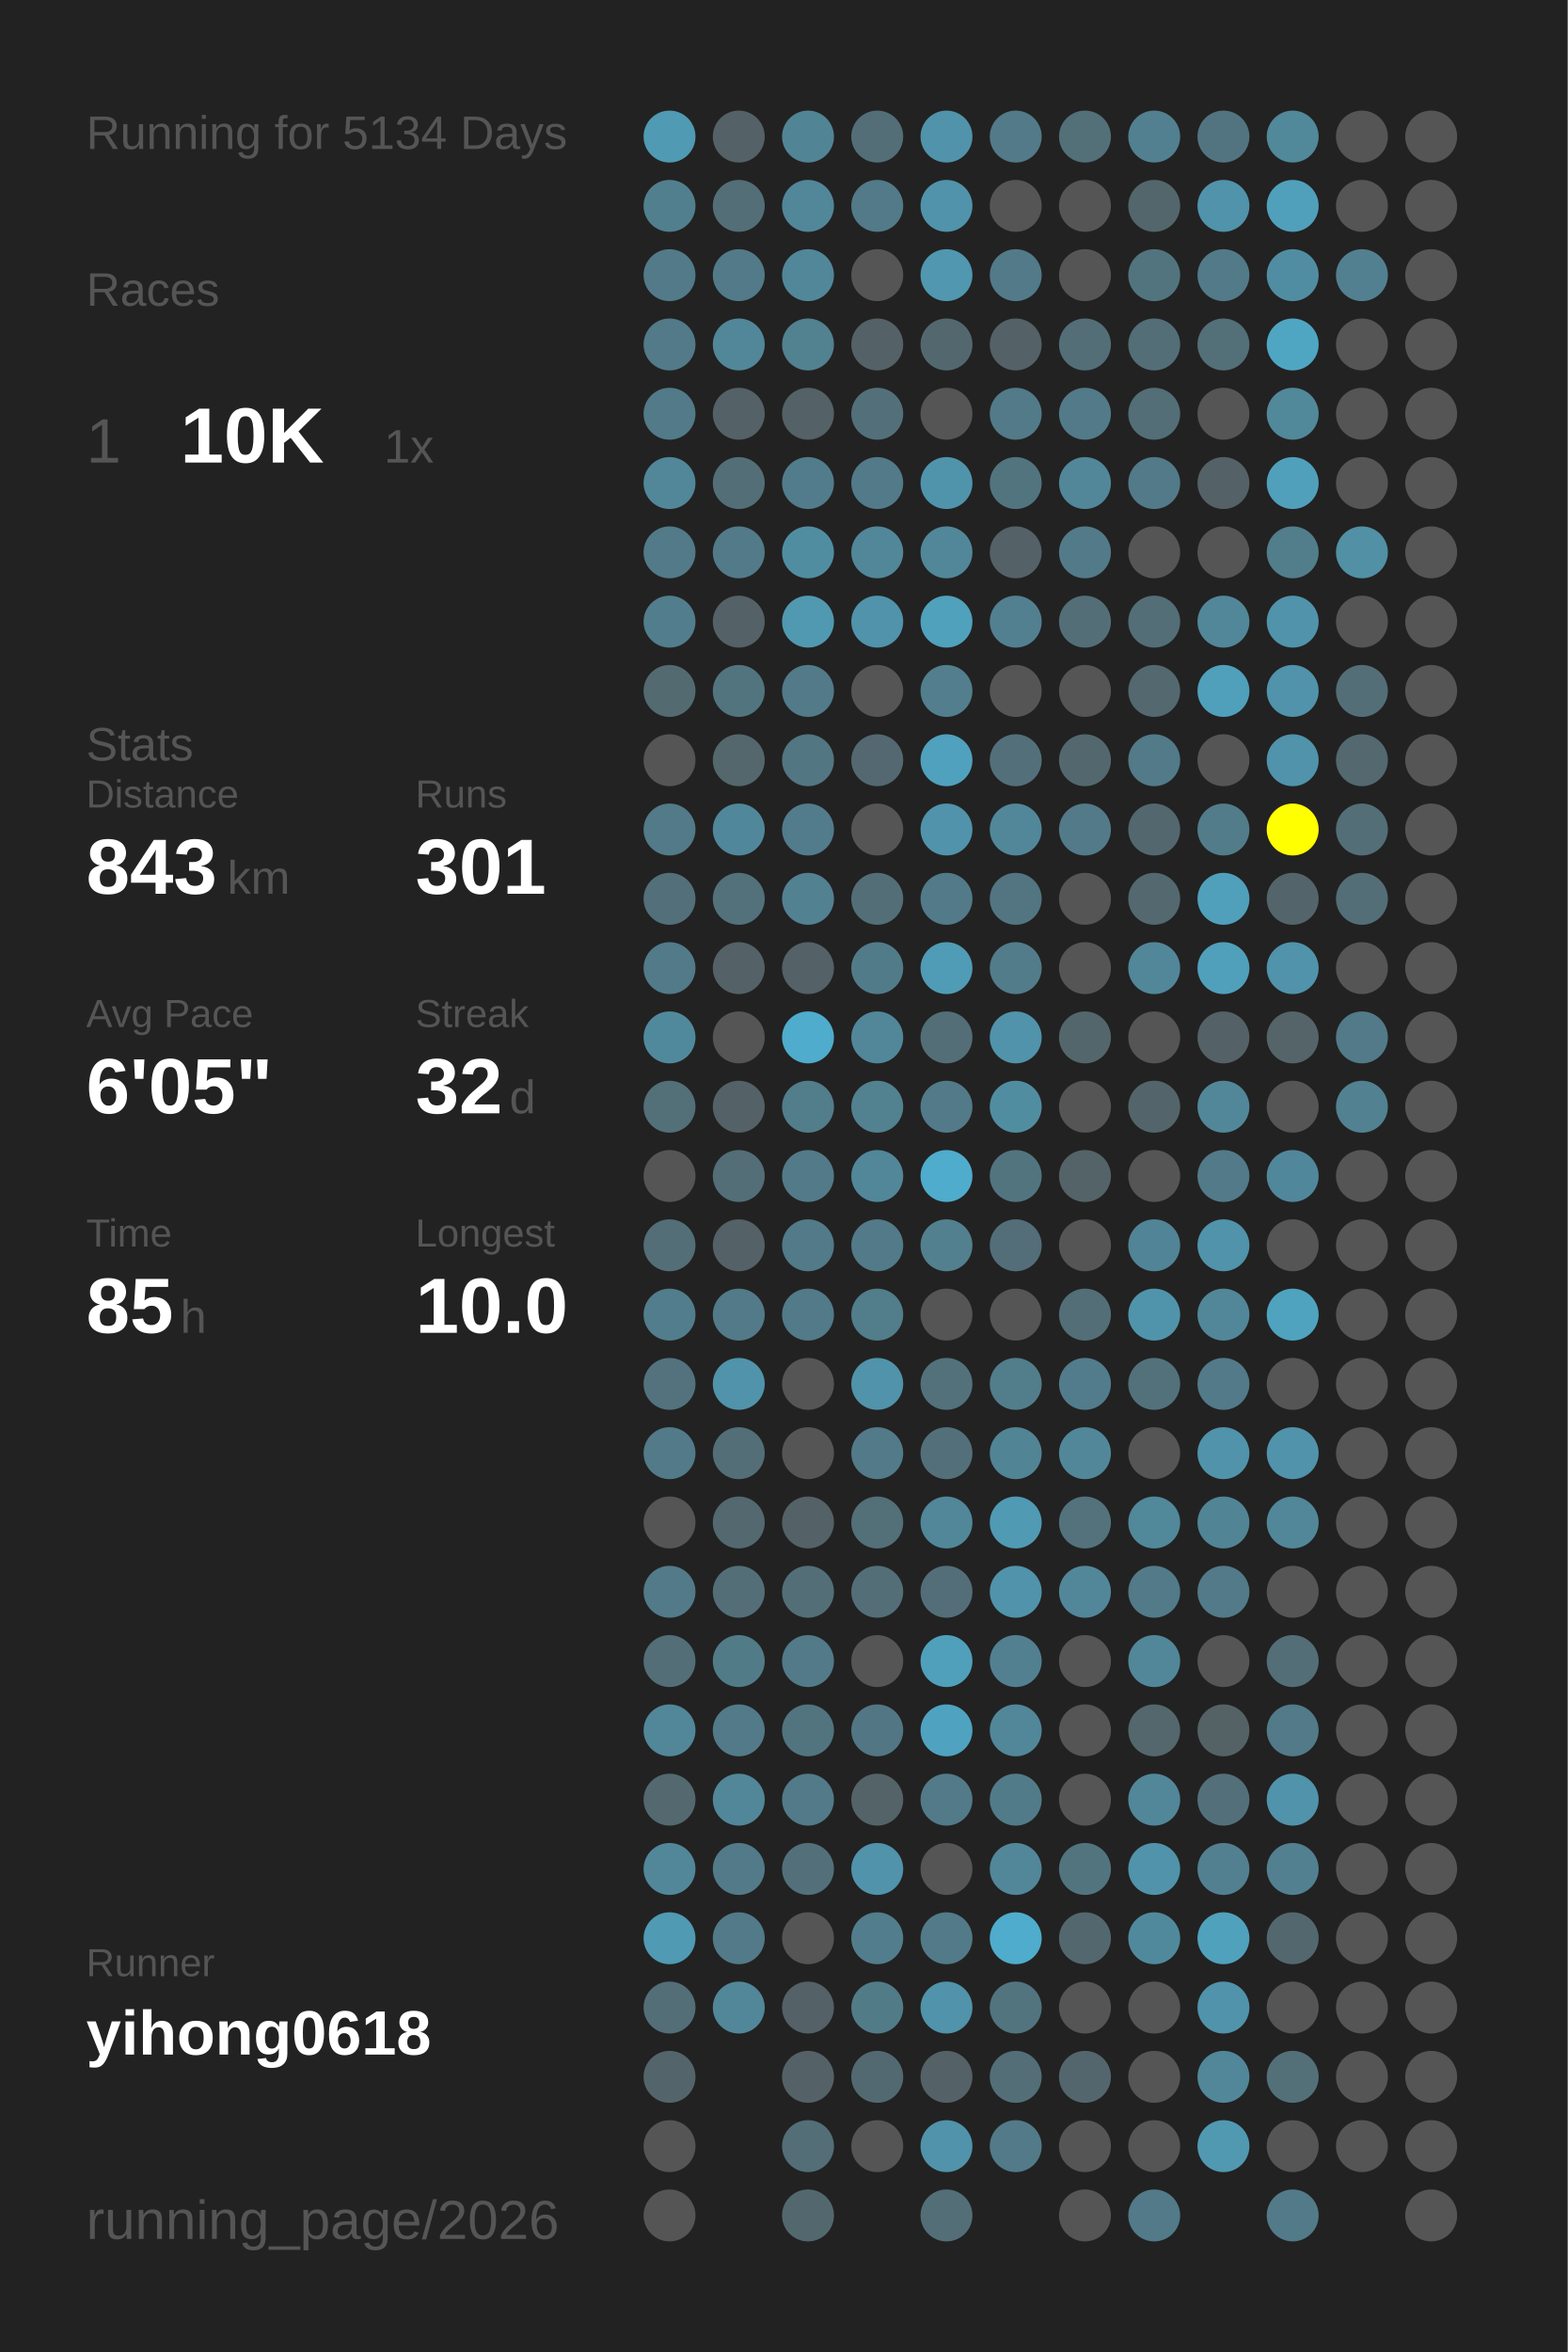
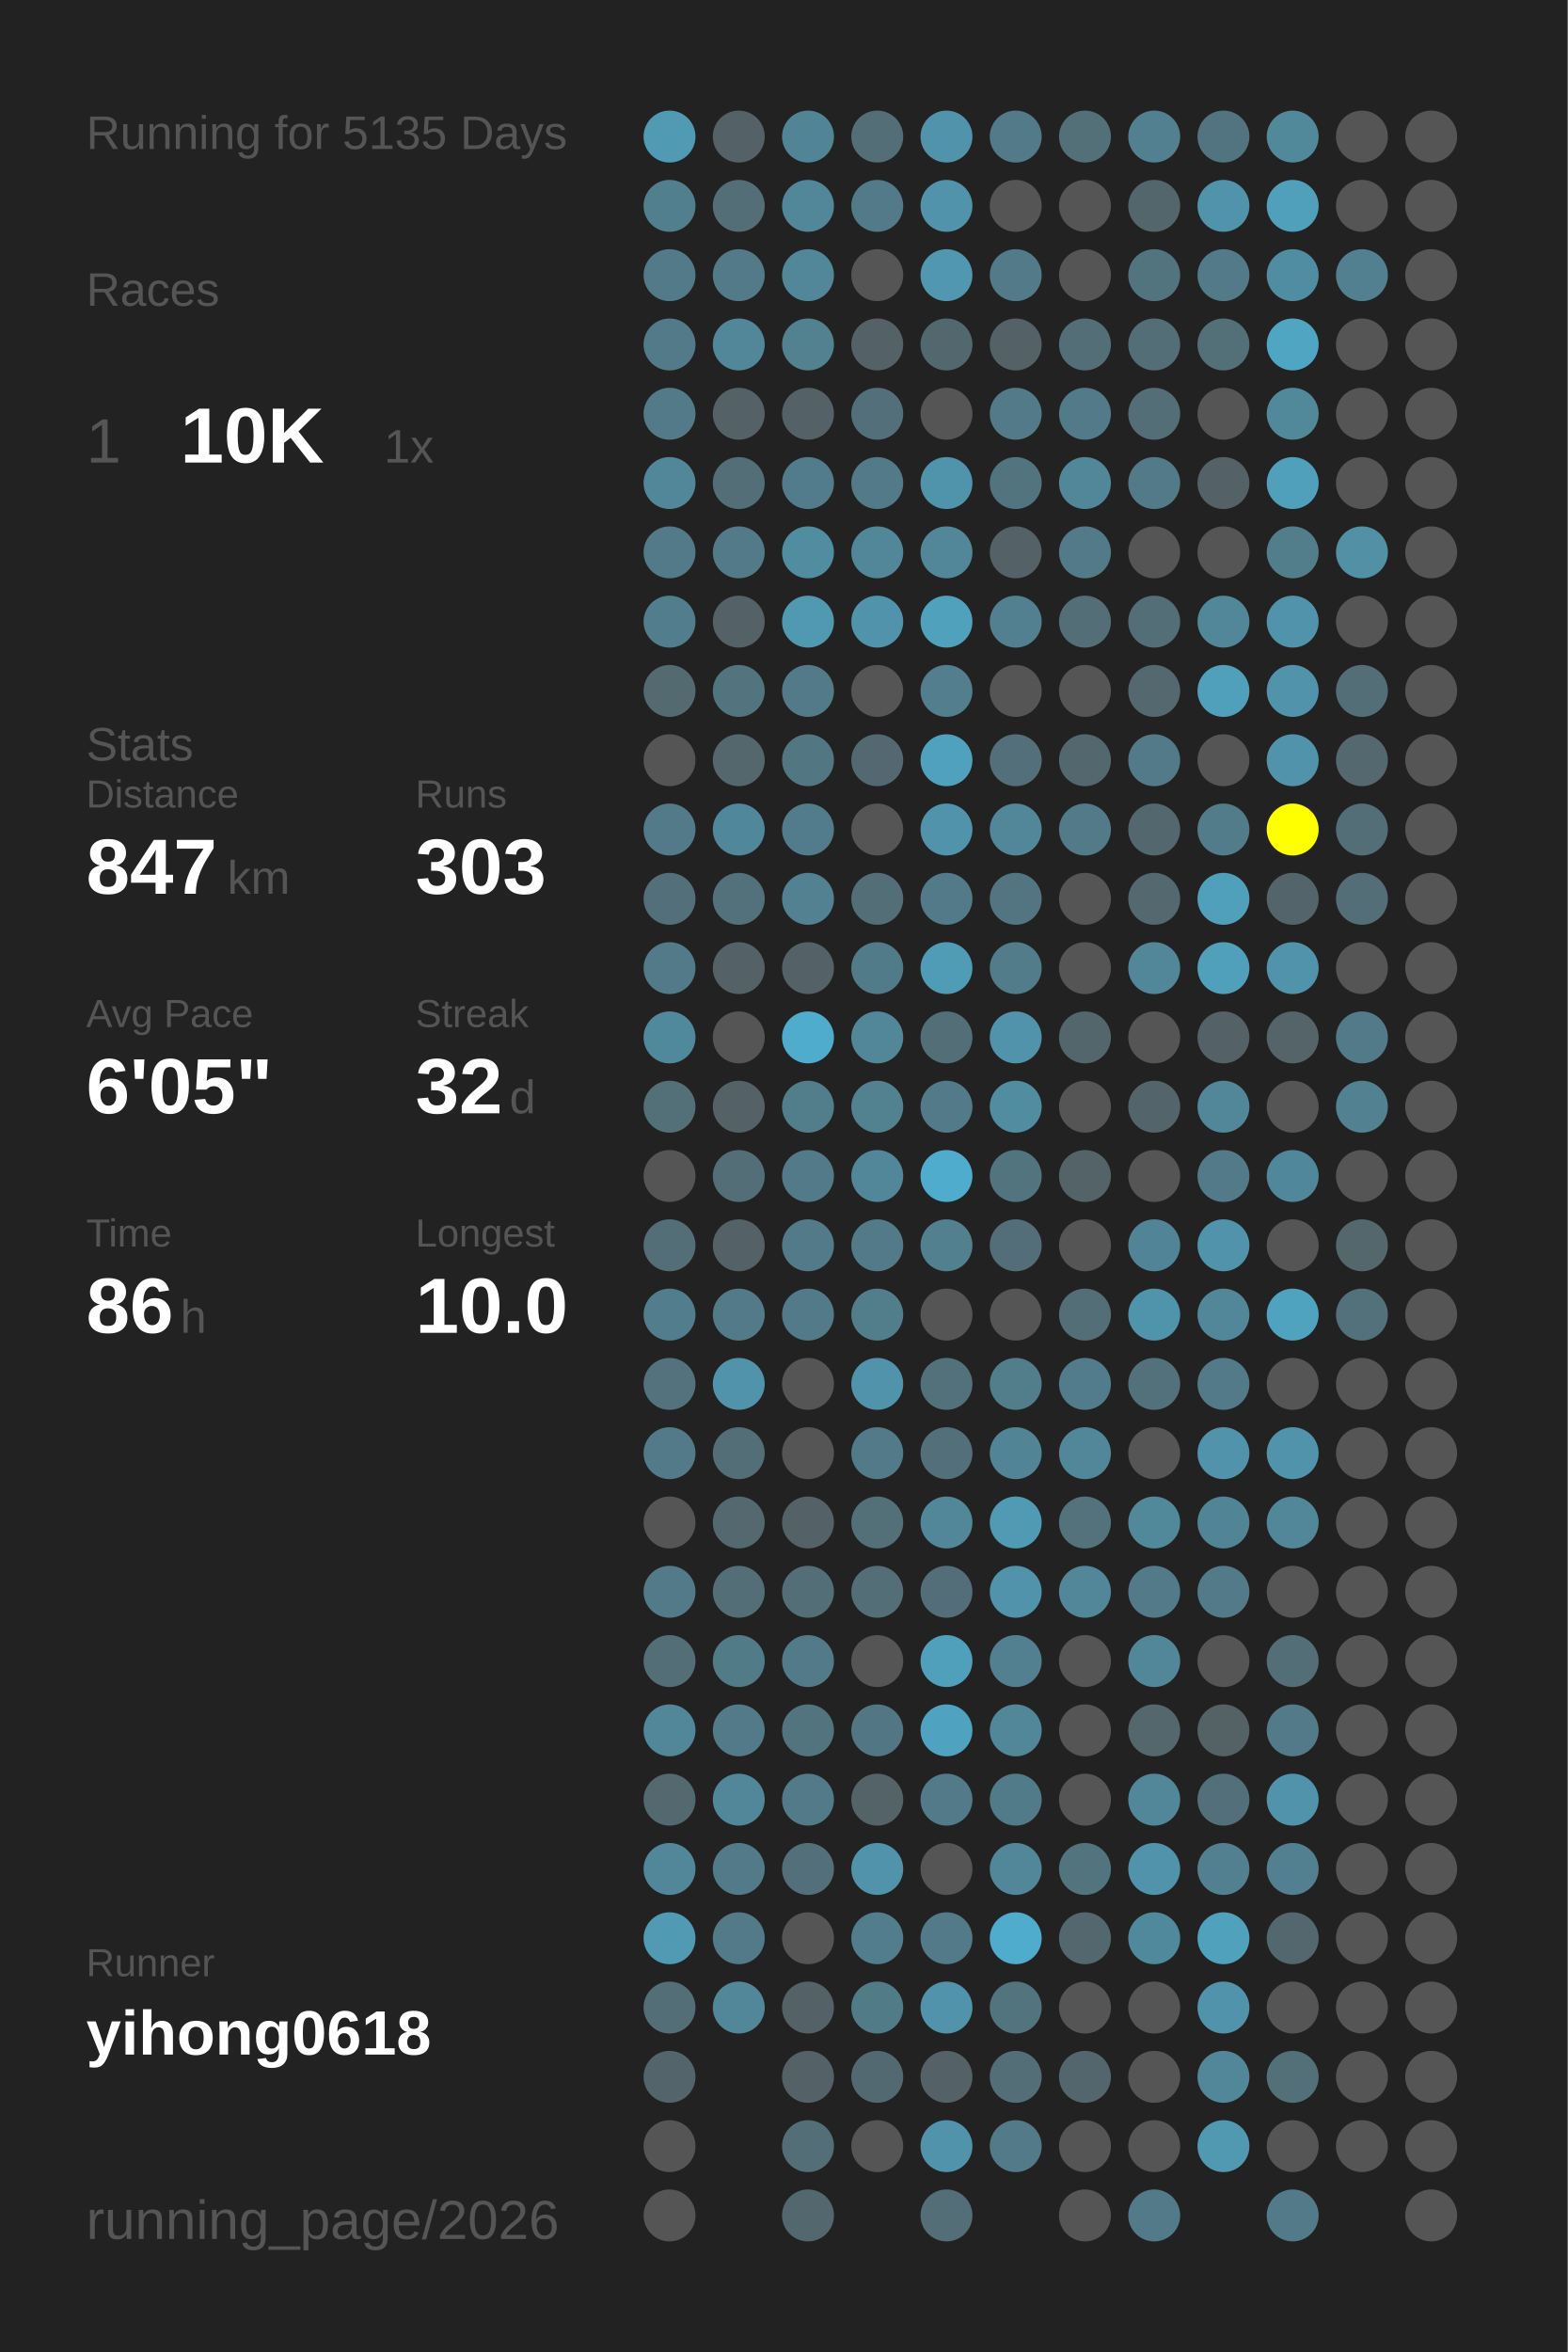
<svg xmlns="http://www.w3.org/2000/svg" baseProfile="full" height="300mm" version="1.1" viewBox="0,0,200,300" width="200mm">
  <defs />
  <rect fill="#222222" height="300" width="200" x="0" y="0" />
-   <text fill="#555555" style="font-size:6px; font-family:Arial;" x="11" y="19">Running for 5134 Days</text>
+   <text fill="#555555" style="font-size:6px; font-family:Arial;" x="11" y="19">Running for 5135 Days</text>
  <text fill="#555555" style="font-size:6px; font-family:Arial;" x="11" y="39">Races</text>
  <text fill="#555555" style="font-size:8px; font-family:Arial;" x="11" y="59">1</text>
  <text fill="#FFFFFF" style="font-size:10px; font-family:Arial; font-weight:bold;" x="23" y="59">10K</text>
  <text fill="#555555" style="font-size:6px; font-family:Arial;" x="49" y="59">1x</text>
  <text fill="#555555" style="font-size:6px; font-family:Arial;" x="11" y="97">Stats</text>
  <text fill="#555555" style="font-size:5px; font-family:Arial;" x="11" y="103">Distance</text>
-   <text fill="#FFFFFF" style="font-size:10px; font-family:Arial; font-weight:bold;" x="11" y="114">843</text>
+   <text fill="#FFFFFF" style="font-size:10px; font-family:Arial; font-weight:bold;" x="11" y="114">847</text>
  <text fill="#555555" style="font-size:6px; font-family:Arial;" x="29" y="114">km</text>
  <text fill="#555555" style="font-size:5px; font-family:Arial;" x="53" y="103">Runs</text>
-   <text fill="#FFFFFF" style="font-size:10px; font-family:Arial; font-weight:bold;" x="53" y="114">301</text>
+   <text fill="#FFFFFF" style="font-size:10px; font-family:Arial; font-weight:bold;" x="53" y="114">303</text>
  <text fill="#555555" style="font-size:5px; font-family:Arial;" x="11" y="131">Avg Pace</text>
  <text fill="#FFFFFF" style="font-size:10px; font-family:Arial; font-weight:bold;" x="11" y="142">6'05"</text>
  <text fill="#555555" style="font-size:5px; font-family:Arial;" x="53" y="131">Streak</text>
  <text fill="#FFFFFF" style="font-size:10px; font-family:Arial; font-weight:bold;" x="53" y="142">32</text>
  <text fill="#555555" style="font-size:6px; font-family:Arial;" x="65" y="142">d</text>
  <text fill="#555555" style="font-size:5px; font-family:Arial;" x="11" y="159">Time</text>
-   <text fill="#FFFFFF" style="font-size:10px; font-family:Arial; font-weight:bold;" x="11" y="170">85</text>
+   <text fill="#FFFFFF" style="font-size:10px; font-family:Arial; font-weight:bold;" x="11" y="170">86</text>
  <text fill="#555555" style="font-size:6px; font-family:Arial;" x="23" y="170">h</text>
  <text fill="#555555" style="font-size:5px; font-family:Arial;" x="53" y="159">Longest</text>
  <text fill="#FFFFFF" style="font-size:10px; font-family:Arial; font-weight:bold;" x="53" y="170">10.0</text>
  <text fill="#555555" style="font-size:5px; font-family:Arial;" x="11" y="252.065">Runner</text>
  <text fill="#FFFFFF" style="font-size:8px; font-family:Arial; font-weight:bold;" x="11" y="262.065">yihong0618</text>
  <text fill="#555555" style="font-size:7px; font-family:Arial;" x="11" y="285.581">running_page/2026</text>
  <circle cx="85.417" cy="17.419" fill="#509ab3" r="3.312" />
  <circle cx="85.417" cy="26.258" fill="#527f8e" r="3.312" />
  <circle cx="85.417" cy="35.097" fill="#527a88" r="3.312" />
  <circle cx="85.417" cy="43.935" fill="#527a88" r="3.312" />
  <circle cx="85.417" cy="52.774" fill="#527a88" r="3.312" />
  <circle cx="85.417" cy="61.613" fill="#518799" r="3.312" />
  <circle cx="85.417" cy="70.452" fill="#527a88" r="3.312" />
  <circle cx="85.417" cy="79.29" fill="#527d8c" r="3.312" />
  <circle cx="85.417" cy="88.129" fill="#536a71" r="3.312" />
  <circle cx="85.417" cy="96.968" fill="#555555" r="3.312" />
  <circle cx="85.417" cy="105.806" fill="#527a88" r="3.312" />
  <circle cx="85.417" cy="114.645" fill="#536f79" r="3.312" />
  <circle cx="85.417" cy="123.484" fill="#527a88" r="3.312" />
  <circle cx="85.417" cy="132.323" fill="#51899c" r="3.312" />
  <circle cx="85.417" cy="141.161" fill="#536f78" r="3.312" />
  <circle cx="85.417" cy="150" fill="#555555" r="3.312" />
  <circle cx="85.417" cy="158.839" fill="#536e77" r="3.312" />
  <circle cx="85.417" cy="167.677" fill="#527d8c" r="3.312" />
  <circle cx="85.417" cy="176.516" fill="#53727d" r="3.312" />
  <circle cx="85.417" cy="185.355" fill="#527a88" r="3.312" />
  <circle cx="85.417" cy="194.194" fill="#555555" r="3.312" />
  <circle cx="85.417" cy="203.032" fill="#527a88" r="3.312" />
  <circle cx="85.417" cy="211.871" fill="#536e77" r="3.312" />
  <circle cx="85.417" cy="220.71" fill="#518799" r="3.312" />
  <circle cx="85.417" cy="229.548" fill="#53686f" r="3.312" />
  <circle cx="85.417" cy="238.387" fill="#518799" r="3.312" />
  <circle cx="85.417" cy="247.226" fill="#509ab3" r="3.312" />
  <circle cx="85.417" cy="256.065" fill="#536e77" r="3.312" />
  <circle cx="85.417" cy="264.903" fill="#53656b" r="3.312" />
  <circle cx="85.417" cy="273.742" fill="#555555" r="3.312" />
  <circle cx="85.417" cy="282.581" fill="#555555" r="3.312" />
  <circle cx="94.25" cy="17.419" fill="#546166" r="3.312" />
  <circle cx="94.25" cy="26.258" fill="#536e77" r="3.312" />
  <circle cx="94.25" cy="35.097" fill="#527a88" r="3.312" />
  <circle cx="94.25" cy="43.935" fill="#518799" r="3.312" />
  <circle cx="94.25" cy="52.774" fill="#546166" r="3.312" />
  <circle cx="94.25" cy="61.613" fill="#536e77" r="3.312" />
  <circle cx="94.25" cy="70.452" fill="#527a88" r="3.312" />
  <circle cx="94.25" cy="79.29" fill="#546166" r="3.312" />
  <circle cx="94.25" cy="88.129" fill="#52747f" r="3.312" />
  <circle cx="94.25" cy="96.968" fill="#53676d" r="3.312" />
  <circle cx="94.25" cy="105.806" fill="#51879a" r="3.312" />
  <circle cx="94.25" cy="114.645" fill="#53717b" r="3.312" />
  <circle cx="94.25" cy="123.484" fill="#546166" r="3.312" />
  <circle cx="94.25" cy="132.323" fill="#555555" r="3.312" />
  <circle cx="94.25" cy="141.161" fill="#546166" r="3.312" />
  <circle cx="94.25" cy="150" fill="#536e77" r="3.312" />
  <circle cx="94.25" cy="158.839" fill="#546166" r="3.312" />
  <circle cx="94.25" cy="167.677" fill="#527a88" r="3.312" />
  <circle cx="94.25" cy="176.516" fill="#5093aa" r="3.312" />
  <circle cx="94.25" cy="185.355" fill="#536e77" r="3.312" />
  <circle cx="94.25" cy="194.194" fill="#53686f" r="3.312" />
  <circle cx="94.25" cy="203.032" fill="#536e77" r="3.312" />
  <circle cx="94.25" cy="211.871" fill="#527b88" r="3.312" />
  <circle cx="94.25" cy="220.71" fill="#527a88" r="3.312" />
  <circle cx="94.25" cy="229.548" fill="#518799" r="3.312" />
  <circle cx="94.25" cy="238.387" fill="#527a88" r="3.312" />
  <circle cx="94.25" cy="247.226" fill="#527a88" r="3.312" />
  <circle cx="94.25" cy="256.065" fill="#518799" r="3.312" />
  <circle cx="103.083" cy="17.419" fill="#518495" r="3.312" />
  <circle cx="103.083" cy="26.258" fill="#518799" r="3.312" />
  <circle cx="103.083" cy="35.097" fill="#518799" r="3.312" />
  <circle cx="103.083" cy="43.935" fill="#528190" r="3.312" />
  <circle cx="103.083" cy="52.774" fill="#546166" r="3.312" />
  <circle cx="103.083" cy="61.613" fill="#527c8b" r="3.312" />
  <circle cx="103.083" cy="70.452" fill="#518da1" r="3.312" />
  <circle cx="103.083" cy="79.29" fill="#5099b1" r="3.312" />
  <circle cx="103.083" cy="88.129" fill="#527a88" r="3.312" />
  <circle cx="103.083" cy="96.968" fill="#527682" r="3.312" />
  <circle cx="103.083" cy="105.806" fill="#527c8b" r="3.312" />
  <circle cx="103.083" cy="114.645" fill="#528192" r="3.312" />
  <circle cx="103.083" cy="123.484" fill="#546166" r="3.312" />
  <circle cx="103.083" cy="132.323" fill="#4faccc" r="3.312" />
  <circle cx="103.083" cy="141.161" fill="#527d8b" r="3.312" />
  <circle cx="103.083" cy="150" fill="#527a88" r="3.312" />
  <circle cx="103.083" cy="158.839" fill="#527a88" r="3.312" />
  <circle cx="103.083" cy="167.677" fill="#527a88" r="3.312" />
  <circle cx="103.083" cy="176.516" fill="#555555" r="3.312" />
  <circle cx="103.083" cy="185.355" fill="#555555" r="3.312" />
  <circle cx="103.083" cy="194.194" fill="#546166" r="3.312" />
  <circle cx="103.083" cy="203.032" fill="#536e77" r="3.312" />
  <circle cx="103.083" cy="211.871" fill="#527a88" r="3.312" />
  <circle cx="103.083" cy="220.71" fill="#52747f" r="3.312" />
  <circle cx="103.083" cy="229.548" fill="#527a88" r="3.312" />
  <circle cx="103.083" cy="238.387" fill="#53707a" r="3.312" />
  <circle cx="103.083" cy="247.226" fill="#555555" r="3.312" />
  <circle cx="103.083" cy="256.065" fill="#546166" r="3.312" />
  <circle cx="103.083" cy="264.903" fill="#546267" r="3.312" />
  <circle cx="103.083" cy="273.742" fill="#536e77" r="3.312" />
  <circle cx="103.083" cy="282.581" fill="#53686e" r="3.312" />
  <circle cx="111.917" cy="17.419" fill="#536e77" r="3.312" />
  <circle cx="111.917" cy="26.258" fill="#527a88" r="3.312" />
  <circle cx="111.917" cy="35.097" fill="#555555" r="3.312" />
  <circle cx="111.917" cy="43.935" fill="#546166" r="3.312" />
  <circle cx="111.917" cy="52.774" fill="#53707a" r="3.312" />
  <circle cx="111.917" cy="61.613" fill="#527a88" r="3.312" />
  <circle cx="111.917" cy="70.452" fill="#518799" r="3.312" />
  <circle cx="111.917" cy="79.29" fill="#5093aa" r="3.312" />
  <circle cx="111.917" cy="88.129" fill="#555555" r="3.312" />
  <circle cx="111.917" cy="96.968" fill="#536870" r="3.312" />
  <circle cx="111.917" cy="105.806" fill="#555555" r="3.312" />
  <circle cx="111.917" cy="114.645" fill="#536e77" r="3.312" />
  <circle cx="111.917" cy="123.484" fill="#527b89" r="3.312" />
  <circle cx="111.917" cy="132.323" fill="#518799" r="3.312" />
  <circle cx="111.917" cy="141.161" fill="#528190" r="3.312" />
  <circle cx="111.917" cy="150" fill="#518799" r="3.312" />
  <circle cx="111.917" cy="158.839" fill="#527a88" r="3.312" />
  <circle cx="111.917" cy="167.677" fill="#527d8b" r="3.312" />
  <circle cx="111.917" cy="176.516" fill="#5093aa" r="3.312" />
  <circle cx="111.917" cy="185.355" fill="#527a88" r="3.312" />
  <circle cx="111.917" cy="194.194" fill="#536f78" r="3.312" />
  <circle cx="111.917" cy="203.032" fill="#536e77" r="3.312" />
  <circle cx="111.917" cy="211.871" fill="#555555" r="3.312" />
  <circle cx="111.917" cy="220.71" fill="#527683" r="3.312" />
  <circle cx="111.917" cy="229.548" fill="#546368" r="3.312" />
  <circle cx="111.917" cy="238.387" fill="#5093aa" r="3.312" />
  <circle cx="111.917" cy="247.226" fill="#527d8c" r="3.312" />
  <circle cx="111.917" cy="256.065" fill="#527b88" r="3.312" />
  <circle cx="111.917" cy="264.903" fill="#536971" r="3.312" />
  <circle cx="111.917" cy="273.742" fill="#555555" r="3.312" />
  <circle cx="120.75" cy="17.419" fill="#5093aa" r="3.312" />
  <circle cx="120.75" cy="26.258" fill="#5093aa" r="3.312" />
  <circle cx="120.75" cy="35.097" fill="#5097af" r="3.312" />
  <circle cx="120.75" cy="43.935" fill="#53686e" r="3.312" />
  <circle cx="120.75" cy="52.774" fill="#555555" r="3.312" />
  <circle cx="120.75" cy="61.613" fill="#5094ab" r="3.312" />
  <circle cx="120.75" cy="70.452" fill="#518799" r="3.312" />
  <circle cx="120.75" cy="79.29" fill="#50a1bc" r="3.312" />
  <circle cx="120.75" cy="88.129" fill="#527e8d" r="3.312" />
  <circle cx="120.75" cy="96.968" fill="#50a1bd" r="3.312" />
  <circle cx="120.75" cy="105.806" fill="#5093aa" r="3.312" />
  <circle cx="120.75" cy="114.645" fill="#527a88" r="3.312" />
  <circle cx="120.75" cy="123.484" fill="#509bb5" r="3.312" />
  <circle cx="120.75" cy="132.323" fill="#536e77" r="3.312" />
  <circle cx="120.75" cy="141.161" fill="#527a88" r="3.312" />
  <circle cx="120.75" cy="150" fill="#4faccc" r="3.312" />
  <circle cx="120.75" cy="158.839" fill="#52808f" r="3.312" />
  <circle cx="120.75" cy="167.677" fill="#555555" r="3.312" />
  <circle cx="120.75" cy="176.516" fill="#53717b" r="3.312" />
  <circle cx="120.75" cy="185.355" fill="#53707a" r="3.312" />
  <circle cx="120.75" cy="194.194" fill="#518799" r="3.312" />
  <circle cx="120.75" cy="203.032" fill="#536e78" r="3.312" />
  <circle cx="120.75" cy="211.871" fill="#50a0bb" r="3.312" />
  <circle cx="120.75" cy="220.71" fill="#4fa3c0" r="3.312" />
  <circle cx="120.75" cy="229.548" fill="#527a88" r="3.312" />
  <circle cx="120.75" cy="238.387" fill="#555555" r="3.312" />
  <circle cx="120.75" cy="247.226" fill="#527a88" r="3.312" />
  <circle cx="120.75" cy="256.065" fill="#5093aa" r="3.312" />
  <circle cx="120.75" cy="264.903" fill="#546166" r="3.312" />
  <circle cx="120.75" cy="273.742" fill="#5093aa" r="3.312" />
  <circle cx="120.75" cy="282.581" fill="#536e77" r="3.312" />
  <circle cx="129.583" cy="17.419" fill="#527a88" r="3.312" />
  <circle cx="129.583" cy="26.258" fill="#555555" r="3.312" />
  <circle cx="129.583" cy="35.097" fill="#527a88" r="3.312" />
  <circle cx="129.583" cy="43.935" fill="#546166" r="3.312" />
  <circle cx="129.583" cy="52.774" fill="#527a88" r="3.312" />
  <circle cx="129.583" cy="61.613" fill="#52747f" r="3.312" />
  <circle cx="129.583" cy="70.452" fill="#546166" r="3.312" />
  <circle cx="129.583" cy="79.29" fill="#528090" r="3.312" />
  <circle cx="129.583" cy="88.129" fill="#555555" r="3.312" />
  <circle cx="129.583" cy="96.968" fill="#53707a" r="3.312" />
  <circle cx="129.583" cy="105.806" fill="#518799" r="3.312" />
  <circle cx="129.583" cy="114.645" fill="#527581" r="3.312" />
  <circle cx="129.583" cy="123.484" fill="#527c8a" r="3.312" />
  <circle cx="129.583" cy="132.323" fill="#5093aa" r="3.312" />
  <circle cx="129.583" cy="141.161" fill="#518da1" r="3.312" />
  <circle cx="129.583" cy="150" fill="#52747f" r="3.312" />
  <circle cx="129.583" cy="158.839" fill="#536e78" r="3.312" />
  <circle cx="129.583" cy="167.677" fill="#555555" r="3.312" />
  <circle cx="129.583" cy="176.516" fill="#527d8b" r="3.312" />
  <circle cx="129.583" cy="185.355" fill="#518494" r="3.312" />
  <circle cx="129.583" cy="194.194" fill="#509ab3" r="3.312" />
  <circle cx="129.583" cy="203.032" fill="#5093aa" r="3.312" />
  <circle cx="129.583" cy="211.871" fill="#528090" r="3.312" />
  <circle cx="129.583" cy="220.71" fill="#518799" r="3.312" />
  <circle cx="129.583" cy="229.548" fill="#527b89" r="3.312" />
  <circle cx="129.583" cy="238.387" fill="#518799" r="3.312" />
  <circle cx="129.583" cy="247.226" fill="#4faccc" r="3.312" />
  <circle cx="129.583" cy="256.065" fill="#52747f" r="3.312" />
  <circle cx="129.583" cy="264.903" fill="#536e77" r="3.312" />
  <circle cx="129.583" cy="273.742" fill="#527a88" r="3.312" />
  <circle cx="138.417" cy="17.419" fill="#536f78" r="3.312" />
  <circle cx="138.417" cy="26.258" fill="#555555" r="3.312" />
  <circle cx="138.417" cy="35.097" fill="#555555" r="3.312" />
  <circle cx="138.417" cy="43.935" fill="#536e77" r="3.312" />
  <circle cx="138.417" cy="52.774" fill="#527a88" r="3.312" />
  <circle cx="138.417" cy="61.613" fill="#518799" r="3.312" />
  <circle cx="138.417" cy="70.452" fill="#527a88" r="3.312" />
  <circle cx="138.417" cy="79.29" fill="#536e77" r="3.312" />
  <circle cx="138.417" cy="88.129" fill="#555555" r="3.312" />
  <circle cx="138.417" cy="96.968" fill="#53686e" r="3.312" />
  <circle cx="138.417" cy="105.806" fill="#527a88" r="3.312" />
  <circle cx="138.417" cy="114.645" fill="#555555" r="3.312" />
  <circle cx="138.417" cy="123.484" fill="#555555" r="3.312" />
  <circle cx="138.417" cy="132.323" fill="#53666c" r="3.312" />
  <circle cx="138.417" cy="141.161" fill="#555555" r="3.312" />
  <circle cx="138.417" cy="150" fill="#546368" r="3.312" />
  <circle cx="138.417" cy="158.839" fill="#555555" r="3.312" />
  <circle cx="138.417" cy="167.677" fill="#536e77" r="3.312" />
  <circle cx="138.417" cy="176.516" fill="#527c8b" r="3.312" />
  <circle cx="138.417" cy="185.355" fill="#518799" r="3.312" />
  <circle cx="138.417" cy="194.194" fill="#53727c" r="3.312" />
  <circle cx="138.417" cy="203.032" fill="#518799" r="3.312" />
  <circle cx="138.417" cy="211.871" fill="#555555" r="3.312" />
  <circle cx="138.417" cy="220.71" fill="#555555" r="3.312" />
  <circle cx="138.417" cy="229.548" fill="#555555" r="3.312" />
  <circle cx="138.417" cy="238.387" fill="#52747f" r="3.312" />
  <circle cx="138.417" cy="247.226" fill="#53676e" r="3.312" />
  <circle cx="138.417" cy="256.065" fill="#555555" r="3.312" />
  <circle cx="138.417" cy="264.903" fill="#53666d" r="3.312" />
  <circle cx="138.417" cy="273.742" fill="#555555" r="3.312" />
  <circle cx="138.417" cy="282.581" fill="#555555" r="3.312" />
  <circle cx="147.25" cy="17.419" fill="#528090" r="3.312" />
  <circle cx="147.25" cy="26.258" fill="#53666c" r="3.312" />
  <circle cx="147.25" cy="35.097" fill="#52747f" r="3.312" />
  <circle cx="147.25" cy="43.935" fill="#536e77" r="3.312" />
  <circle cx="147.25" cy="52.774" fill="#536e77" r="3.312" />
  <circle cx="147.25" cy="61.613" fill="#527a88" r="3.312" />
  <circle cx="147.25" cy="70.452" fill="#555555" r="3.312" />
  <circle cx="147.25" cy="79.29" fill="#536e77" r="3.312" />
  <circle cx="147.25" cy="88.129" fill="#53686f" r="3.312" />
  <circle cx="147.25" cy="96.968" fill="#527a88" r="3.312" />
  <circle cx="147.25" cy="105.806" fill="#53676e" r="3.312" />
  <circle cx="147.25" cy="114.645" fill="#53686f" r="3.312" />
  <circle cx="147.25" cy="123.484" fill="#518799" r="3.312" />
  <circle cx="147.25" cy="132.323" fill="#555555" r="3.312" />
  <circle cx="147.25" cy="141.161" fill="#53656a" r="3.312" />
  <circle cx="147.25" cy="150" fill="#555555" r="3.312" />
  <circle cx="147.25" cy="158.839" fill="#518496" r="3.312" />
  <circle cx="147.25" cy="167.677" fill="#5094ab" r="3.312" />
  <circle cx="147.25" cy="176.516" fill="#53717b" r="3.312" />
  <circle cx="147.25" cy="185.355" fill="#555555" r="3.312" />
  <circle cx="147.25" cy="194.194" fill="#51889a" r="3.312" />
  <circle cx="147.25" cy="203.032" fill="#527a88" r="3.312" />
  <circle cx="147.25" cy="211.871" fill="#518799" r="3.312" />
  <circle cx="147.25" cy="220.71" fill="#53676d" r="3.312" />
  <circle cx="147.25" cy="229.548" fill="#518799" r="3.312" />
  <circle cx="147.25" cy="238.387" fill="#5093aa" r="3.312" />
  <circle cx="147.25" cy="247.226" fill="#51899c" r="3.312" />
  <circle cx="147.25" cy="256.065" fill="#555555" r="3.312" />
  <circle cx="147.25" cy="264.903" fill="#555555" r="3.312" />
  <circle cx="147.25" cy="273.742" fill="#555555" r="3.312" />
  <circle cx="147.25" cy="282.581" fill="#527a88" r="3.312" />
  <circle cx="156.083" cy="17.419" fill="#527480" r="3.312" />
  <circle cx="156.083" cy="26.258" fill="#5093aa" r="3.312" />
  <circle cx="156.083" cy="35.097" fill="#527a88" r="3.312" />
  <circle cx="156.083" cy="43.935" fill="#536f78" r="3.312" />
  <circle cx="156.083" cy="52.774" fill="#555555" r="3.312" />
  <circle cx="156.083" cy="61.613" fill="#546166" r="3.312" />
  <circle cx="156.083" cy="70.452" fill="#555555" r="3.312" />
  <circle cx="156.083" cy="79.29" fill="#518799" r="3.312" />
  <circle cx="156.083" cy="88.129" fill="#50a0bb" r="3.312" />
  <circle cx="156.083" cy="96.968" fill="#555555" r="3.312" />
  <circle cx="156.083" cy="105.806" fill="#527c8a" r="3.312" />
  <circle cx="156.083" cy="114.645" fill="#50a0bb" r="3.312" />
  <circle cx="156.083" cy="123.484" fill="#50a0bb" r="3.312" />
  <circle cx="156.083" cy="132.323" fill="#546166" r="3.312" />
  <circle cx="156.083" cy="141.161" fill="#518799" r="3.312" />
  <circle cx="156.083" cy="150" fill="#527a88" r="3.312" />
  <circle cx="156.083" cy="158.839" fill="#5093aa" r="3.312" />
  <circle cx="156.083" cy="167.677" fill="#518799" r="3.312" />
  <circle cx="156.083" cy="176.516" fill="#527a88" r="3.312" />
  <circle cx="156.083" cy="185.355" fill="#5093aa" r="3.312" />
  <circle cx="156.083" cy="194.194" fill="#518495" r="3.312" />
  <circle cx="156.083" cy="203.032" fill="#527a88" r="3.312" />
  <circle cx="156.083" cy="211.871" fill="#555555" r="3.312" />
  <circle cx="156.083" cy="220.71" fill="#546266" r="3.312" />
  <circle cx="156.083" cy="229.548" fill="#53707a" r="3.312" />
  <circle cx="156.083" cy="238.387" fill="#528090" r="3.312" />
  <circle cx="156.083" cy="247.226" fill="#50a1bc" r="3.312" />
  <circle cx="156.083" cy="256.065" fill="#5093aa" r="3.312" />
  <circle cx="156.083" cy="264.903" fill="#518799" r="3.312" />
  <circle cx="156.083" cy="273.742" fill="#5099b1" r="3.312" />
  <circle cx="164.917" cy="17.419" fill="#51889a" r="3.312" />
  <circle cx="164.917" cy="26.258" fill="#50a0bb" r="3.312" />
  <circle cx="164.917" cy="35.097" fill="#518da2" r="3.312" />
  <circle cx="164.917" cy="43.935" fill="#4fa6c3" r="3.312" />
  <circle cx="164.917" cy="52.774" fill="#51889a" r="3.312" />
  <circle cx="164.917" cy="61.613" fill="#50a0bb" r="3.312" />
  <circle cx="164.917" cy="70.452" fill="#527d8b" r="3.312" />
  <circle cx="164.917" cy="79.29" fill="#5093aa" r="3.312" />
  <circle cx="164.917" cy="88.129" fill="#5093aa" r="3.312" />
  <circle cx="164.917" cy="96.968" fill="#5093aa" r="3.312" />
  <circle cx="164.917" cy="105.806" fill="#FFFF00" r="3.312" />
  <circle cx="164.917" cy="114.645" fill="#53656b" r="3.312" />
  <circle cx="164.917" cy="123.484" fill="#5093aa" r="3.312" />
  <circle cx="164.917" cy="132.323" fill="#546469" r="3.312" />
  <circle cx="164.917" cy="141.161" fill="#555555" r="3.312" />
  <circle cx="164.917" cy="150" fill="#51879a" r="3.312" />
  <circle cx="164.917" cy="158.839" fill="#555555" r="3.312" />
  <circle cx="164.917" cy="167.677" fill="#4fa3bf" r="3.312" />
  <circle cx="164.917" cy="176.516" fill="#555555" r="3.312" />
  <circle cx="164.917" cy="185.355" fill="#5093aa" r="3.312" />
  <circle cx="164.917" cy="194.194" fill="#518799" r="3.312" />
  <circle cx="164.917" cy="203.032" fill="#555555" r="3.312" />
  <circle cx="164.917" cy="211.871" fill="#536e77" r="3.312" />
  <circle cx="164.917" cy="220.71" fill="#527a88" r="3.312" />
  <circle cx="164.917" cy="229.548" fill="#5093aa" r="3.312" />
  <circle cx="164.917" cy="238.387" fill="#528090" r="3.312" />
  <circle cx="164.917" cy="247.226" fill="#53676e" r="3.312" />
  <circle cx="164.917" cy="256.065" fill="#555555" r="3.312" />
  <circle cx="164.917" cy="264.903" fill="#537079" r="3.312" />
  <circle cx="164.917" cy="273.742" fill="#555555" r="3.312" />
  <circle cx="164.917" cy="282.581" fill="#527a88" r="3.312" />
  <circle cx="173.75" cy="17.419" fill="#555555" r="3.312" />
  <circle cx="173.75" cy="26.258" fill="#555555" r="3.312" />
  <circle cx="173.75" cy="35.097" fill="#528090" r="3.312" />
  <circle cx="173.75" cy="43.935" fill="#555555" r="3.312" />
  <circle cx="173.75" cy="52.774" fill="#555555" r="3.312" />
  <circle cx="173.75" cy="61.613" fill="#555555" r="3.312" />
  <circle cx="173.75" cy="70.452" fill="#5190a5" r="3.312" />
  <circle cx="173.75" cy="79.29" fill="#555555" r="3.312" />
  <circle cx="173.75" cy="88.129" fill="#536e77" r="3.312" />
  <circle cx="173.75" cy="96.968" fill="#53686f" r="3.312" />
  <circle cx="173.75" cy="105.806" fill="#536e77" r="3.312" />
  <circle cx="173.75" cy="114.645" fill="#536e77" r="3.312" />
  <circle cx="173.75" cy="123.484" fill="#555555" r="3.312" />
  <circle cx="173.75" cy="132.323" fill="#527a88" r="3.312" />
  <circle cx="173.75" cy="141.161" fill="#528191" r="3.312" />
  <circle cx="173.75" cy="150" fill="#555555" r="3.312" />
-   <circle cx="173.75" cy="158.839" fill="#555555" r="3.312" />
-   <circle cx="173.75" cy="167.677" fill="#555555" r="3.312" />
+   <circle cx="173.75" cy="158.839" fill="#53676d" r="3.312" />
+   <circle cx="173.75" cy="167.677" fill="#53717b" r="3.312" />
  <circle cx="173.75" cy="176.516" fill="#555555" r="3.312" />
  <circle cx="173.75" cy="185.355" fill="#555555" r="3.312" />
  <circle cx="173.75" cy="194.194" fill="#555555" r="3.312" />
  <circle cx="173.75" cy="203.032" fill="#555555" r="3.312" />
  <circle cx="173.75" cy="211.871" fill="#555555" r="3.312" />
  <circle cx="173.75" cy="220.71" fill="#555555" r="3.312" />
  <circle cx="173.75" cy="229.548" fill="#555555" r="3.312" />
  <circle cx="173.75" cy="238.387" fill="#555555" r="3.312" />
  <circle cx="173.75" cy="247.226" fill="#555555" r="3.312" />
  <circle cx="173.75" cy="256.065" fill="#555555" r="3.312" />
  <circle cx="173.75" cy="264.903" fill="#555555" r="3.312" />
  <circle cx="173.75" cy="273.742" fill="#555555" r="3.312" />
  <circle cx="182.583" cy="17.419" fill="#555555" r="3.312" />
  <circle cx="182.583" cy="26.258" fill="#555555" r="3.312" />
  <circle cx="182.583" cy="35.097" fill="#555555" r="3.312" />
  <circle cx="182.583" cy="43.935" fill="#555555" r="3.312" />
  <circle cx="182.583" cy="52.774" fill="#555555" r="3.312" />
  <circle cx="182.583" cy="61.613" fill="#555555" r="3.312" />
  <circle cx="182.583" cy="70.452" fill="#555555" r="3.312" />
  <circle cx="182.583" cy="79.29" fill="#555555" r="3.312" />
  <circle cx="182.583" cy="88.129" fill="#555555" r="3.312" />
  <circle cx="182.583" cy="96.968" fill="#555555" r="3.312" />
  <circle cx="182.583" cy="105.806" fill="#555555" r="3.312" />
  <circle cx="182.583" cy="114.645" fill="#555555" r="3.312" />
  <circle cx="182.583" cy="123.484" fill="#555555" r="3.312" />
  <circle cx="182.583" cy="132.323" fill="#555555" r="3.312" />
  <circle cx="182.583" cy="141.161" fill="#555555" r="3.312" />
  <circle cx="182.583" cy="150" fill="#555555" r="3.312" />
  <circle cx="182.583" cy="158.839" fill="#555555" r="3.312" />
  <circle cx="182.583" cy="167.677" fill="#555555" r="3.312" />
  <circle cx="182.583" cy="176.516" fill="#555555" r="3.312" />
  <circle cx="182.583" cy="185.355" fill="#555555" r="3.312" />
  <circle cx="182.583" cy="194.194" fill="#555555" r="3.312" />
  <circle cx="182.583" cy="203.032" fill="#555555" r="3.312" />
  <circle cx="182.583" cy="211.871" fill="#555555" r="3.312" />
  <circle cx="182.583" cy="220.71" fill="#555555" r="3.312" />
  <circle cx="182.583" cy="229.548" fill="#555555" r="3.312" />
  <circle cx="182.583" cy="238.387" fill="#555555" r="3.312" />
  <circle cx="182.583" cy="247.226" fill="#555555" r="3.312" />
  <circle cx="182.583" cy="256.065" fill="#555555" r="3.312" />
  <circle cx="182.583" cy="264.903" fill="#555555" r="3.312" />
  <circle cx="182.583" cy="273.742" fill="#555555" r="3.312" />
  <circle cx="182.583" cy="282.581" fill="#555555" r="3.312" />
</svg>
